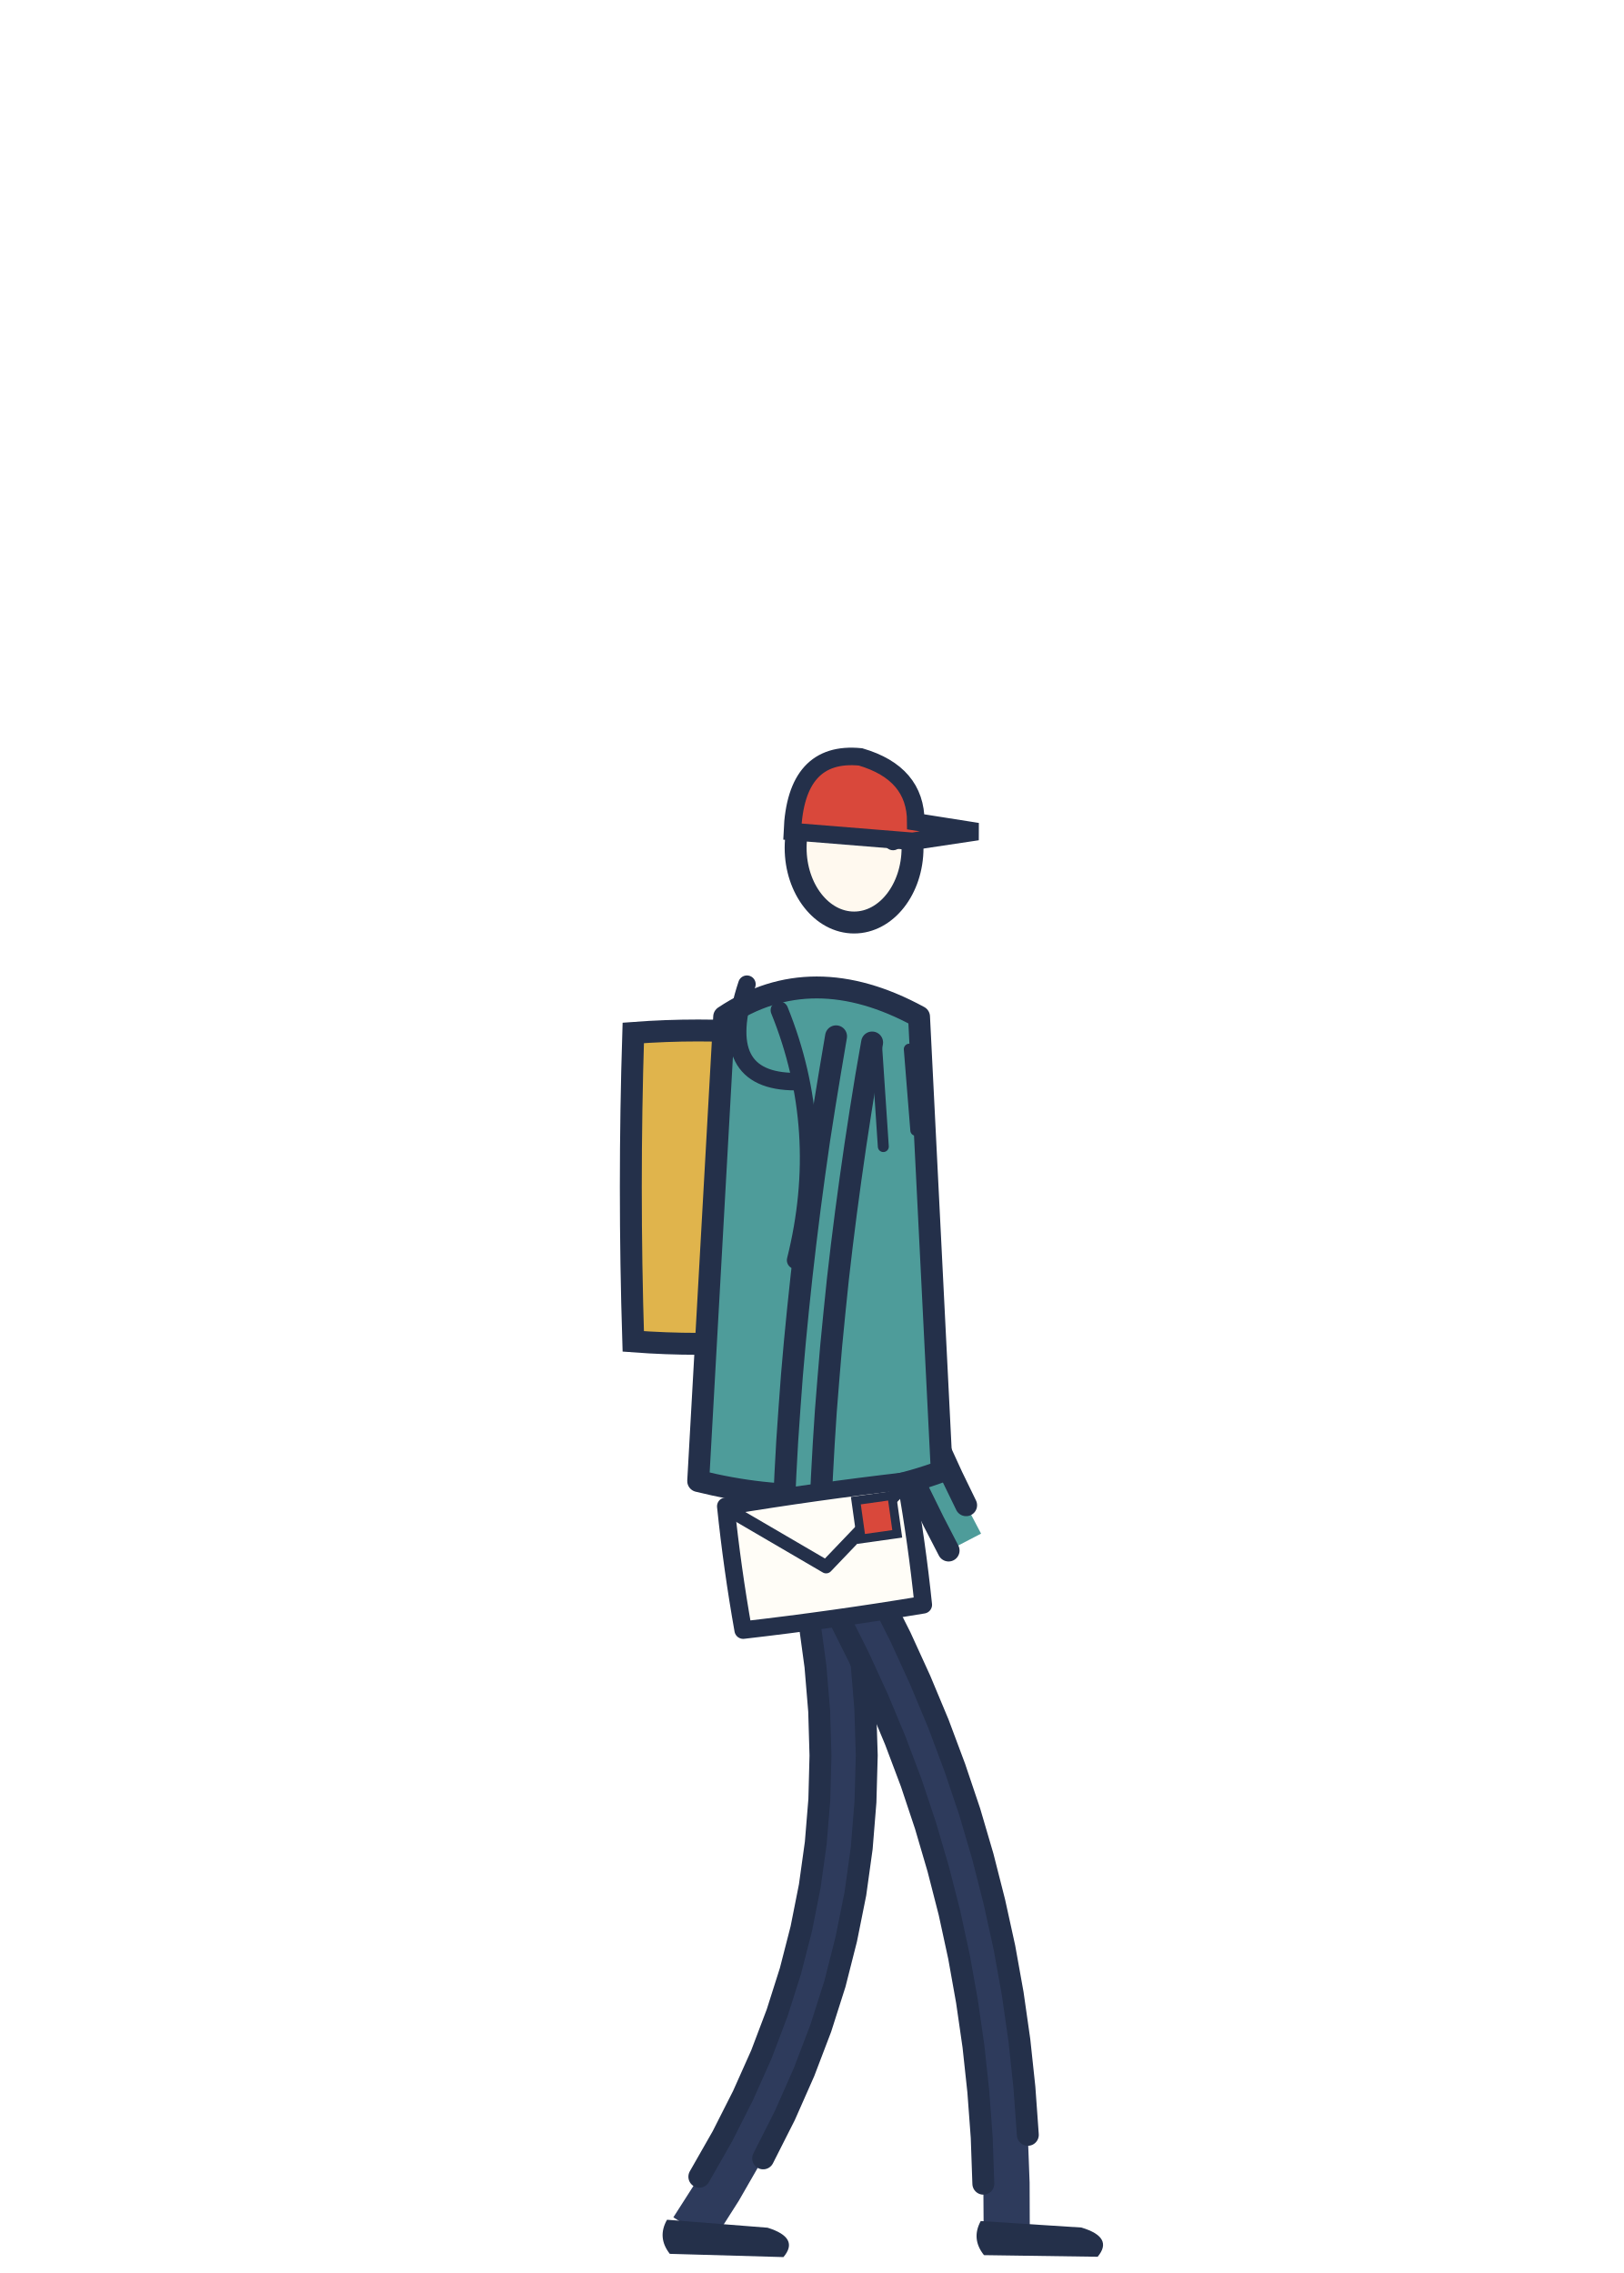
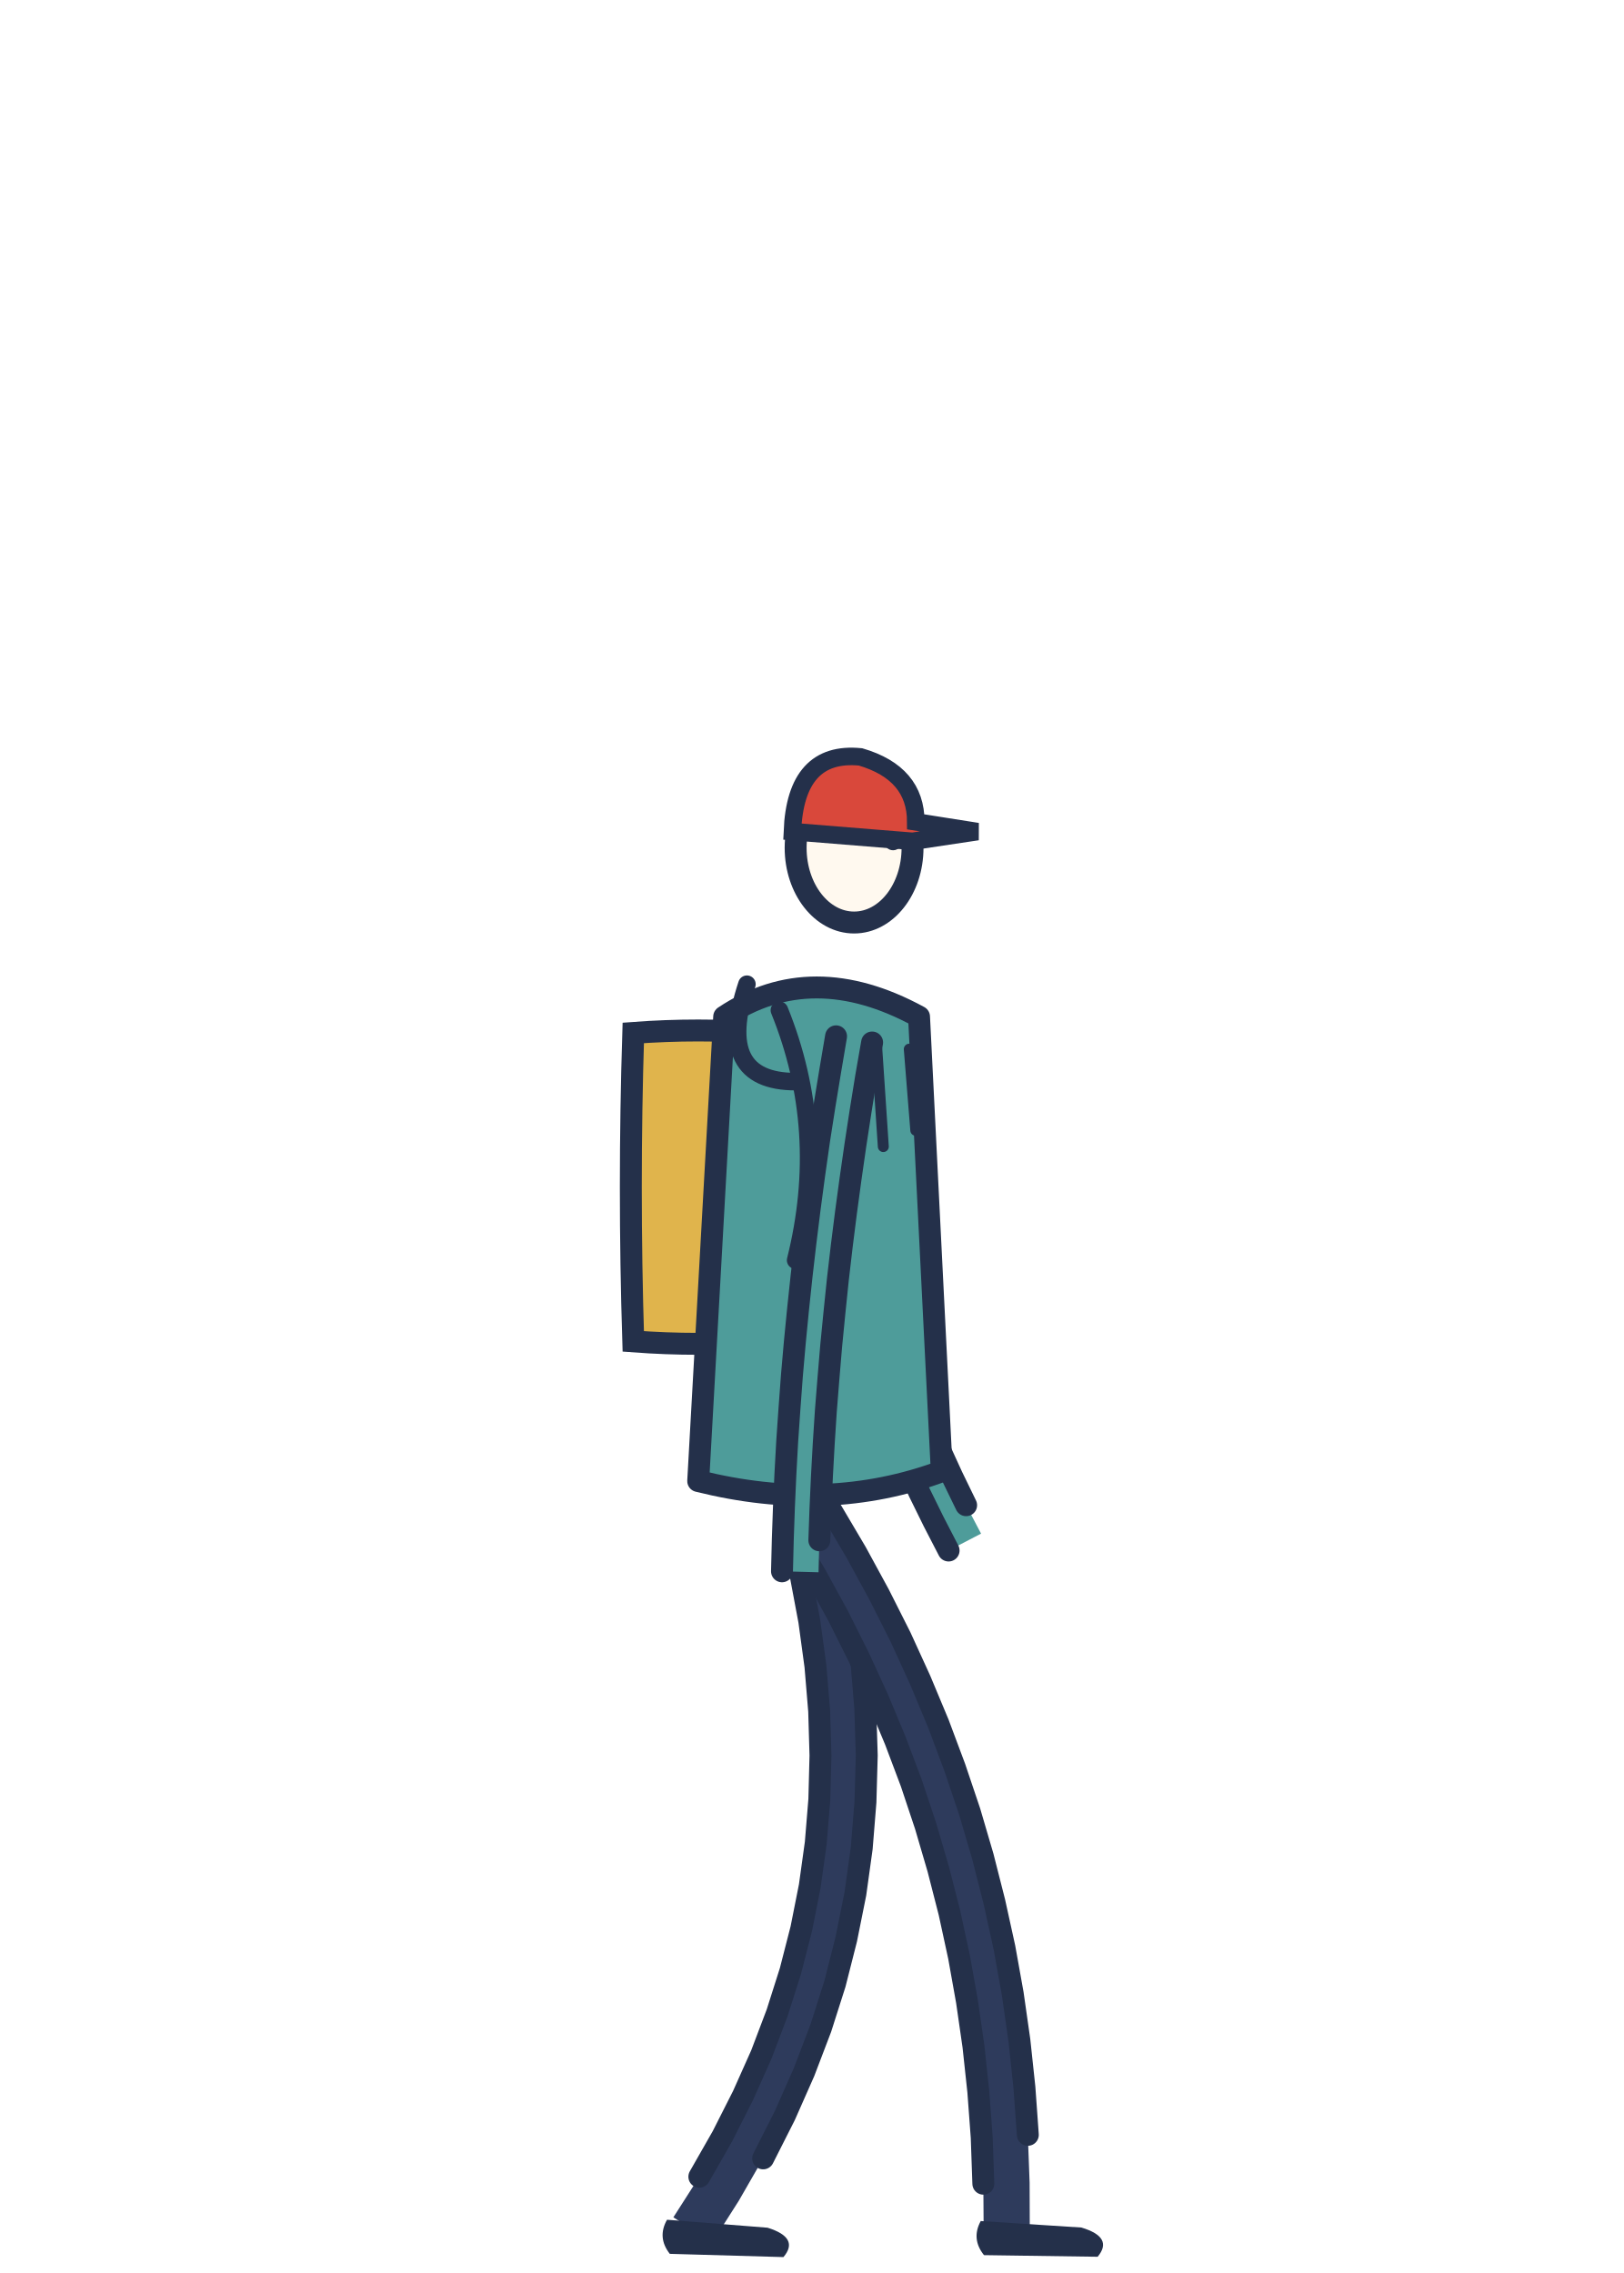
<svg xmlns="http://www.w3.org/2000/svg" width="80" height="112" viewBox="0 0 80 112">
  <g>
    <g transform="translate(40 112) scale(0.80 0.80) translate(-40 -121)">
      <path d="M29.00 44.62 Q33.00 44.32 37.00 44.62 Q37.30 54.12 37.00 63.62 Q33.00 63.92 29.00 63.62 Q28.70 54.12 29.00 44.62Z" fill="#E0B44C" stroke="#24304A" stroke-width="1.35" />
      <g>
        <path fill="#4E9C9A" d="M38.88 44.75L39.14 46.92L39.45 49.08L39.80 51.20L40.19 53.31L40.63 55.38L41.12 57.43L41.64 59.46L42.22 61.46L42.84 63.43L43.50 65.38L44.21 67.30L44.96 69.19L45.76 71.06L46.61 72.91L47.50 74.72L48.42 76.50L50.42 75.46L49.50 73.71L48.64 71.94L47.82 70.15L47.04 68.34L46.31 66.49L45.62 64.62L44.98 62.73L44.37 60.81L43.81 58.86L43.30 56.89L42.83 54.89L42.40 52.86L42.01 50.81L41.67 48.74L41.37 46.63L41.12 44.49Z" />
        <path fill="none" stroke="#24304A" stroke-width="1.35" stroke-linecap="round" stroke-linejoin="round" d="M38.88 44.75L39.14 46.92L39.45 49.08L39.80 51.20L40.19 53.31L40.63 55.38L41.12 57.43L41.64 59.46L42.22 61.46L42.84 63.43L43.50 65.38L44.21 67.30L44.96 69.19L45.76 71.06L46.61 72.91L47.50 74.72L48.42 76.50" />
        <path fill="none" stroke="#24304A" stroke-width="1.35" stroke-linecap="round" stroke-linejoin="round" d="M41.12 44.49L41.37 46.63L41.67 48.74L42.01 50.81L42.40 52.86L42.83 54.89L43.30 56.89L43.81 58.86L44.37 60.81L44.98 62.73L45.62 64.62L46.31 66.49L47.04 68.34L47.82 70.15L48.64 71.94L49.50 73.71" />
      </g>
      <g>
        <path fill="#2E3B5C" d="M38.61 75.14L39.31 78.02L39.84 80.84L40.22 83.63L40.45 86.39L40.53 89.13L40.46 91.83L40.24 94.51L39.87 97.17L39.35 99.79L38.68 102.40L37.86 104.98L36.89 107.54L35.76 110.07L34.49 112.58L33.07 115.07L31.47 117.57L33.87 119.11L35.50 116.55L37.00 113.94L38.34 111.29L39.52 108.62L40.55 105.92L41.42 103.19L42.12 100.43L42.68 97.64L43.07 94.83L43.30 91.99L43.38 89.12L43.29 86.23L43.05 83.32L42.65 80.38L42.09 77.42L41.39 74.47Z" />
        <path fill="none" stroke="#24304A" stroke-width="1.35" stroke-linecap="round" stroke-linejoin="round" d="M38.61 75.14L39.31 78.02L39.84 80.84L40.22 83.63L40.45 86.39L40.53 89.13L40.46 91.83L40.24 94.51L39.87 97.17L39.35 99.79L38.68 102.40L37.86 104.98L36.89 107.54L35.76 110.07L34.49 112.58L33.07 115.07" />
        <path fill="none" stroke="#24304A" stroke-width="1.35" stroke-linecap="round" stroke-linejoin="round" d="M41.39 74.47L42.09 77.42L42.65 80.38L43.05 83.32L43.29 86.23L43.38 89.12L43.30 91.99L43.07 94.83L42.68 97.64L42.12 100.43L41.42 103.19L40.55 105.92L39.52 108.62L38.34 111.29L37.00 113.94" />
      </g>
      <path d="M31.08 117.72 L37.27 118.21 Q39.26 118.83 38.25 120.02 L31.25 119.82 Q30.46 118.81 31.08 117.72Z" fill="#24304A" />
      <g>
        <path fill="#2E3B5C" d="M38.77 75.53L40.25 78.03L41.62 80.53L42.89 83.07L44.06 85.62L45.14 88.21L46.12 90.81L47.00 93.45L47.78 96.11L48.47 98.80L49.06 101.52L49.55 104.26L49.95 107.03L50.25 109.82L50.46 112.65L50.56 115.50L50.58 118.41L53.42 118.39L53.41 115.44L53.30 112.49L53.09 109.57L52.78 106.67L52.37 103.80L51.86 100.96L51.24 98.14L50.53 95.35L49.72 92.59L48.80 89.86L47.79 87.16L46.67 84.48L45.46 81.83L44.14 79.21L42.73 76.62L41.23 74.08Z" />
        <path fill="none" stroke="#24304A" stroke-width="1.35" stroke-linecap="round" stroke-linejoin="round" d="M38.77 75.53L40.25 78.03L41.62 80.53L42.89 83.07L44.06 85.62L45.14 88.21L46.12 90.81L47.00 93.45L47.78 96.11L48.47 98.80L49.06 101.52L49.55 104.26L49.95 107.03L50.25 109.82L50.46 112.65L50.56 115.50" />
        <path fill="none" stroke="#24304A" stroke-width="1.35" stroke-linecap="round" stroke-linejoin="round" d="M41.23 74.08L42.73 76.62L44.14 79.21L45.46 81.83L46.67 84.48L47.79 87.16L48.80 89.86L49.72 92.59L50.53 95.35L51.24 98.14L51.86 100.96L52.37 103.80L52.78 106.67L53.09 109.57L53.30 112.49" />
      </g>
      <path d="M50.40 117.80 L56.60 118.20 Q58.60 118.80 57.60 120.00 L50.60 119.90 Q49.80 118.90 50.40 117.80Z" fill="#24304A" />
      <path d="M34.60 43.62 Q40.00 40.02 46.60 43.62 L48.00 71.62 Q41.00 74.22 33.00 72.22Z" fill="#4E9C9A" stroke="#24304A" stroke-width="1.35" stroke-linejoin="round" />
      <path d="M36.00 41.62 Q34.00 47.62 39.00 47.62" fill="none" stroke="#24304A" stroke-width="1.08" stroke-linecap="round" stroke-linejoin="round" />
      <path d="M44.00 45.62 l0.4 6 M46.00 45.62 l0.4 5" fill="none" stroke="#24304A" stroke-width="0.675" stroke-linecap="round" stroke-linejoin="round" />
      <path d="M38.00 43.22 Q41.00 50.62 39.00 58.62" fill="none" stroke="#24304A" stroke-width="1.08" stroke-linecap="round" stroke-linejoin="round" />
      <ellipse cx="42.60" cy="33.22" rx="3.6" ry="4.6" fill="#FFF9EF" stroke="#24304A" stroke-width="1.35" />
      <circle cx="45.00" cy="32.82" r="0.55" fill="#24304A" />
      <path d="M38.80 32.22 Q39.00 27.22 43.00 27.62 Q46.40 28.62 46.40 31.62 L50.20 32.22 L46.20 32.82Z" fill="#D9483B" stroke="#24304A" stroke-width="1.08" />
      <g>
        <path fill="#4E9C9A" d="M41.49 44.83L41.13 46.96L40.78 49.09L40.45 51.20L40.15 53.31L39.87 55.40L39.61 57.49L39.37 59.56L39.15 61.63L38.95 63.68L38.77 65.73L38.62 67.76L38.48 69.79L38.37 71.80L38.28 73.81L38.21 75.80L38.16 77.78L40.41 77.84L40.46 75.87L40.53 73.90L40.62 71.92L40.73 69.93L40.86 67.92L41.02 65.91L41.19 63.89L41.39 61.85L41.60 59.81L41.84 57.75L42.10 55.69L42.38 53.62L42.68 51.53L43.00 49.44L43.34 47.33L43.71 45.21Z" />
        <path fill="none" stroke="#24304A" stroke-width="1.35" stroke-linecap="round" stroke-linejoin="round" d="M41.49 44.83L41.13 46.96L40.78 49.09L40.45 51.20L40.15 53.31L39.87 55.40L39.61 57.49L39.37 59.56L39.15 61.63L38.95 63.68L38.77 65.73L38.62 67.76L38.48 69.79L38.37 71.80L38.28 73.81L38.21 75.80L38.16 77.78" />
        <path fill="none" stroke="#24304A" stroke-width="1.35" stroke-linecap="round" stroke-linejoin="round" d="M43.71 45.21L43.34 47.33L43.00 49.44L42.68 51.53L42.38 53.62L42.10 55.69L41.84 57.75L41.60 59.81L41.39 61.85L41.19 63.89L41.02 65.91L40.86 67.92L40.73 69.93L40.62 71.92L40.53 73.90L40.46 75.87" />
      </g>
-       <g transform="translate(40.78 76.81) rotate(-8.00) scale(0.70)">
-         <path d="M-8.00 -5.50 Q0.00 -5.70 8.00 -5.50 Q8.20 0.00 8.00 5.50 Q0.00 5.70 -8.00 5.50 Q-8.20 0.00 -8.00 -5.50Z" fill="#FFFDF7" stroke="#24304A" stroke-width="1.543" stroke-linejoin="round" stroke-linecap="round" />
-         <path d="M-7.6 -5 L0 1 L7.6 -5" fill="none" stroke="#24304A" stroke-width="1.157" stroke-linecap="round" stroke-linejoin="round" />
-         <rect x="3.4" y="-4.4" width="3.2" height="3.4" fill="#D9483B" stroke="#24304A" stroke-width="0.771" />
-       </g>
    </g>
  </g>
</svg>
